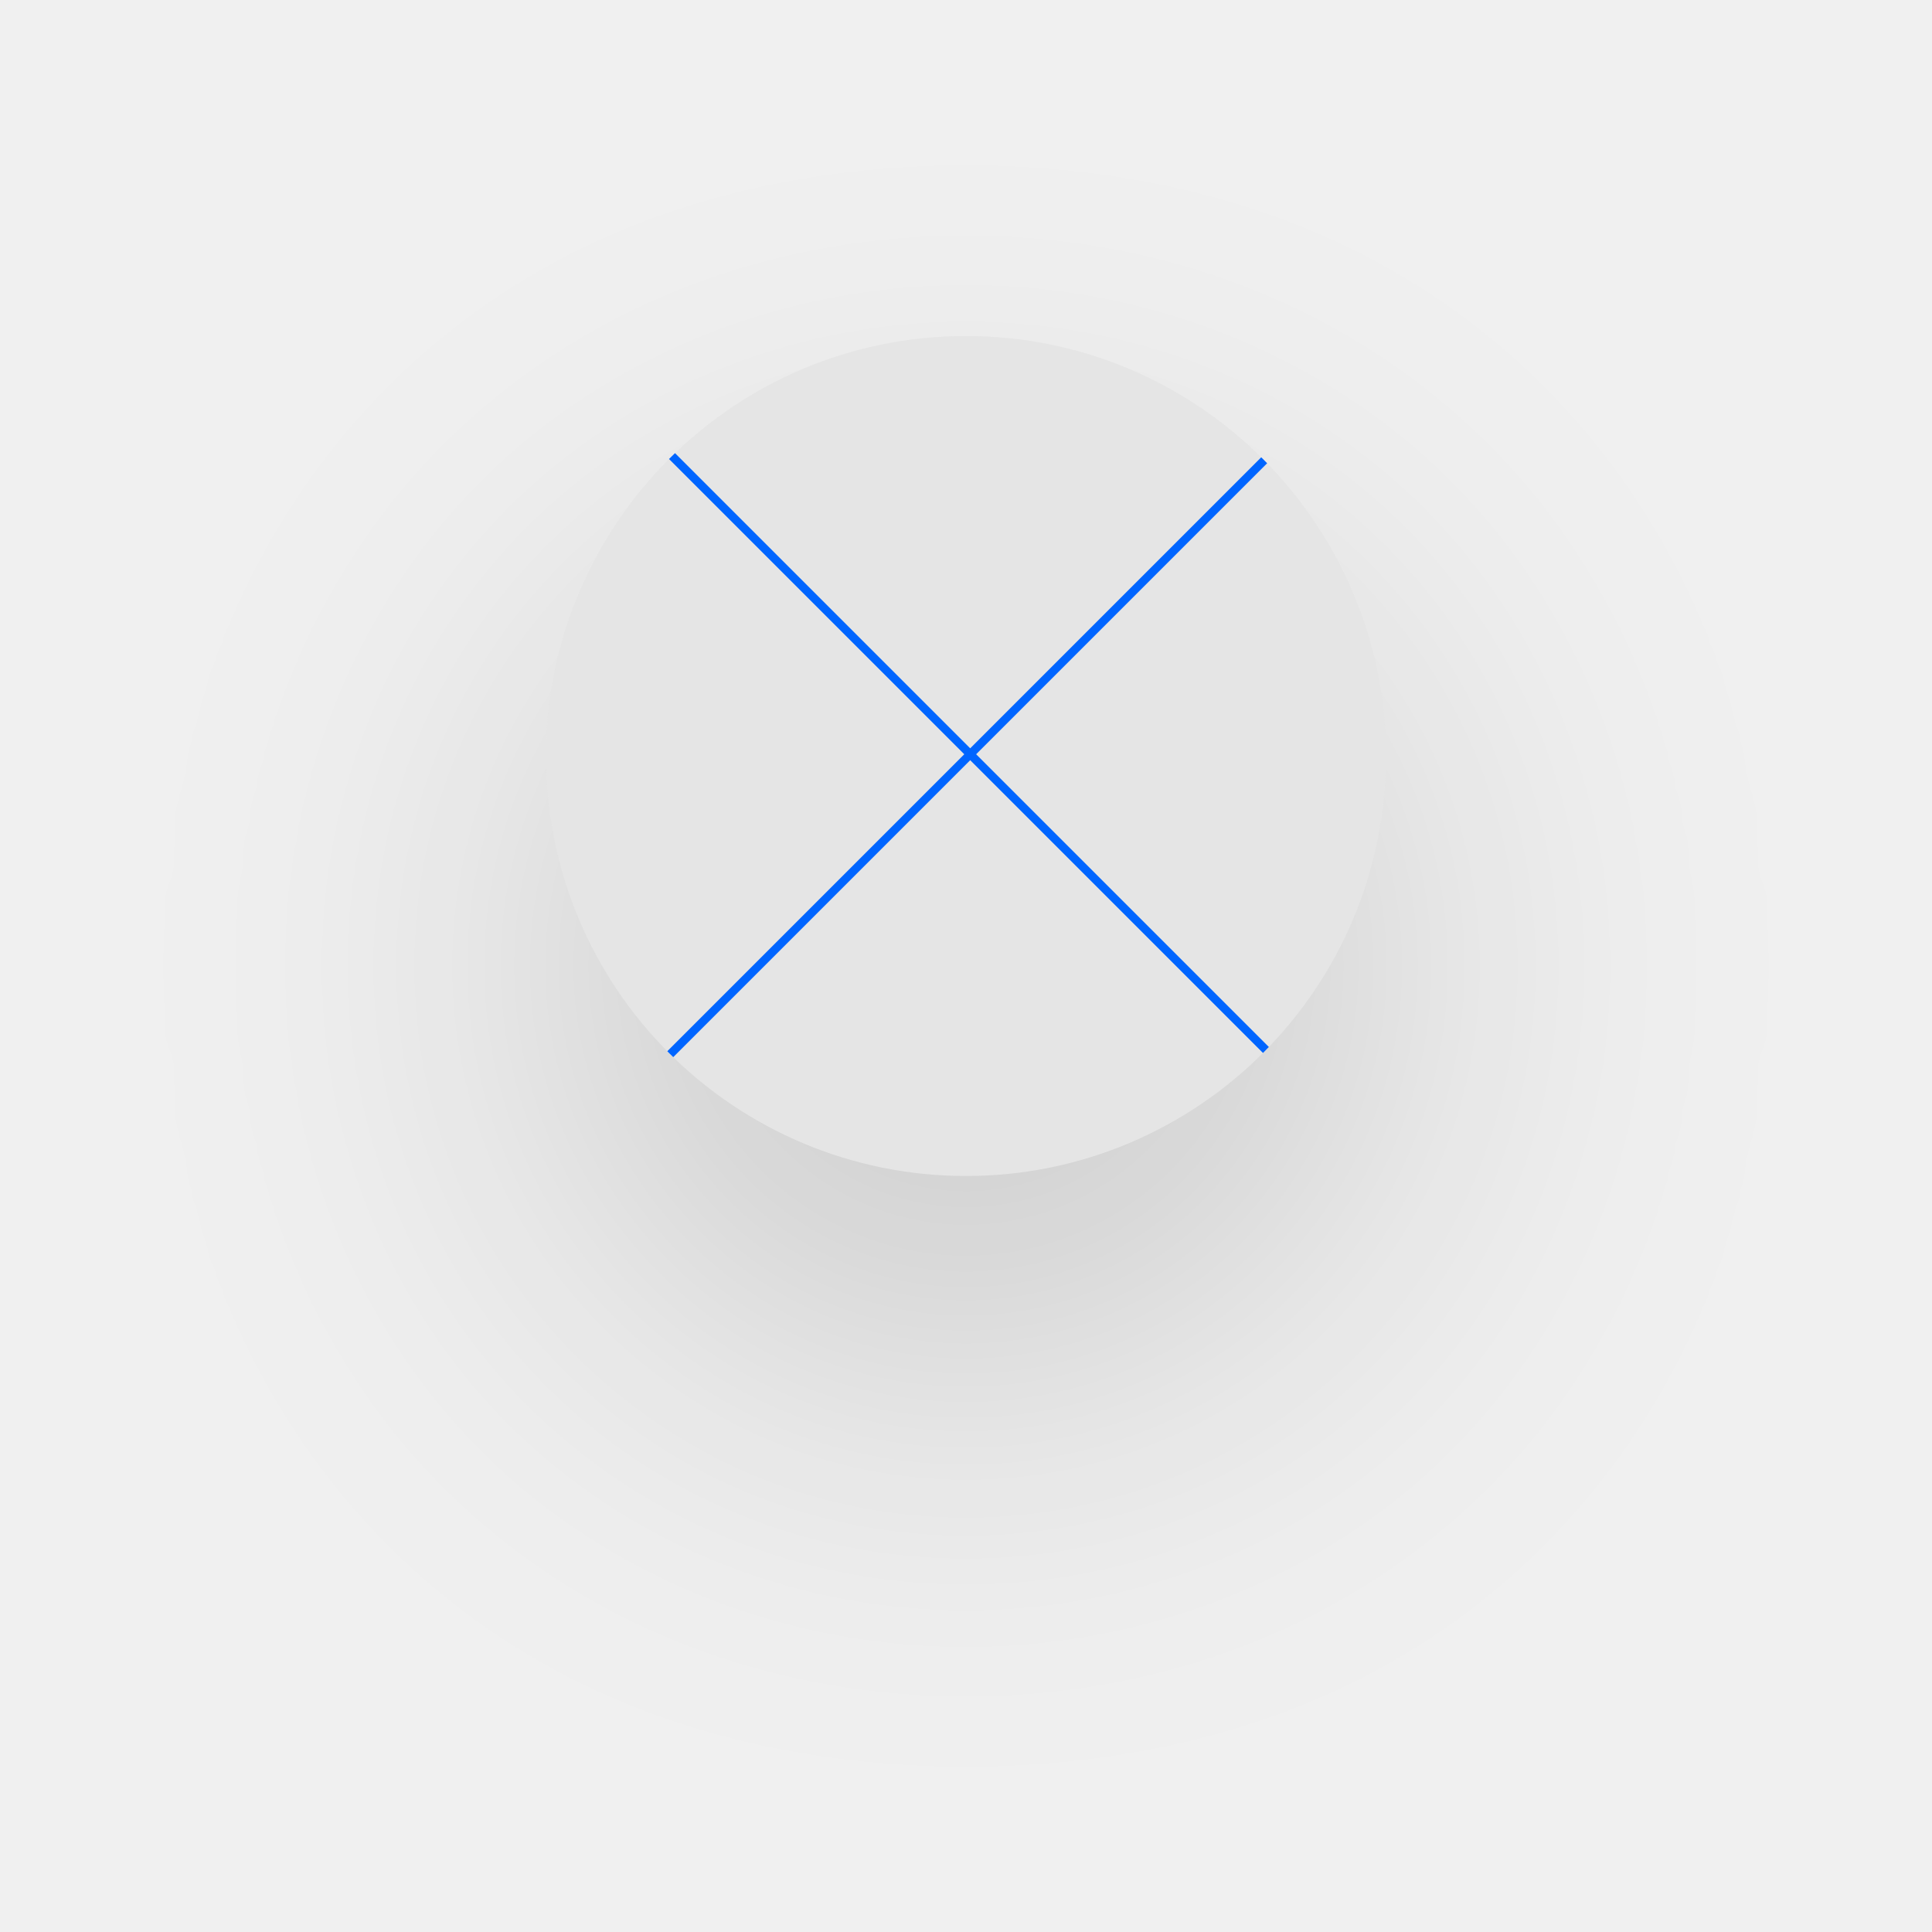
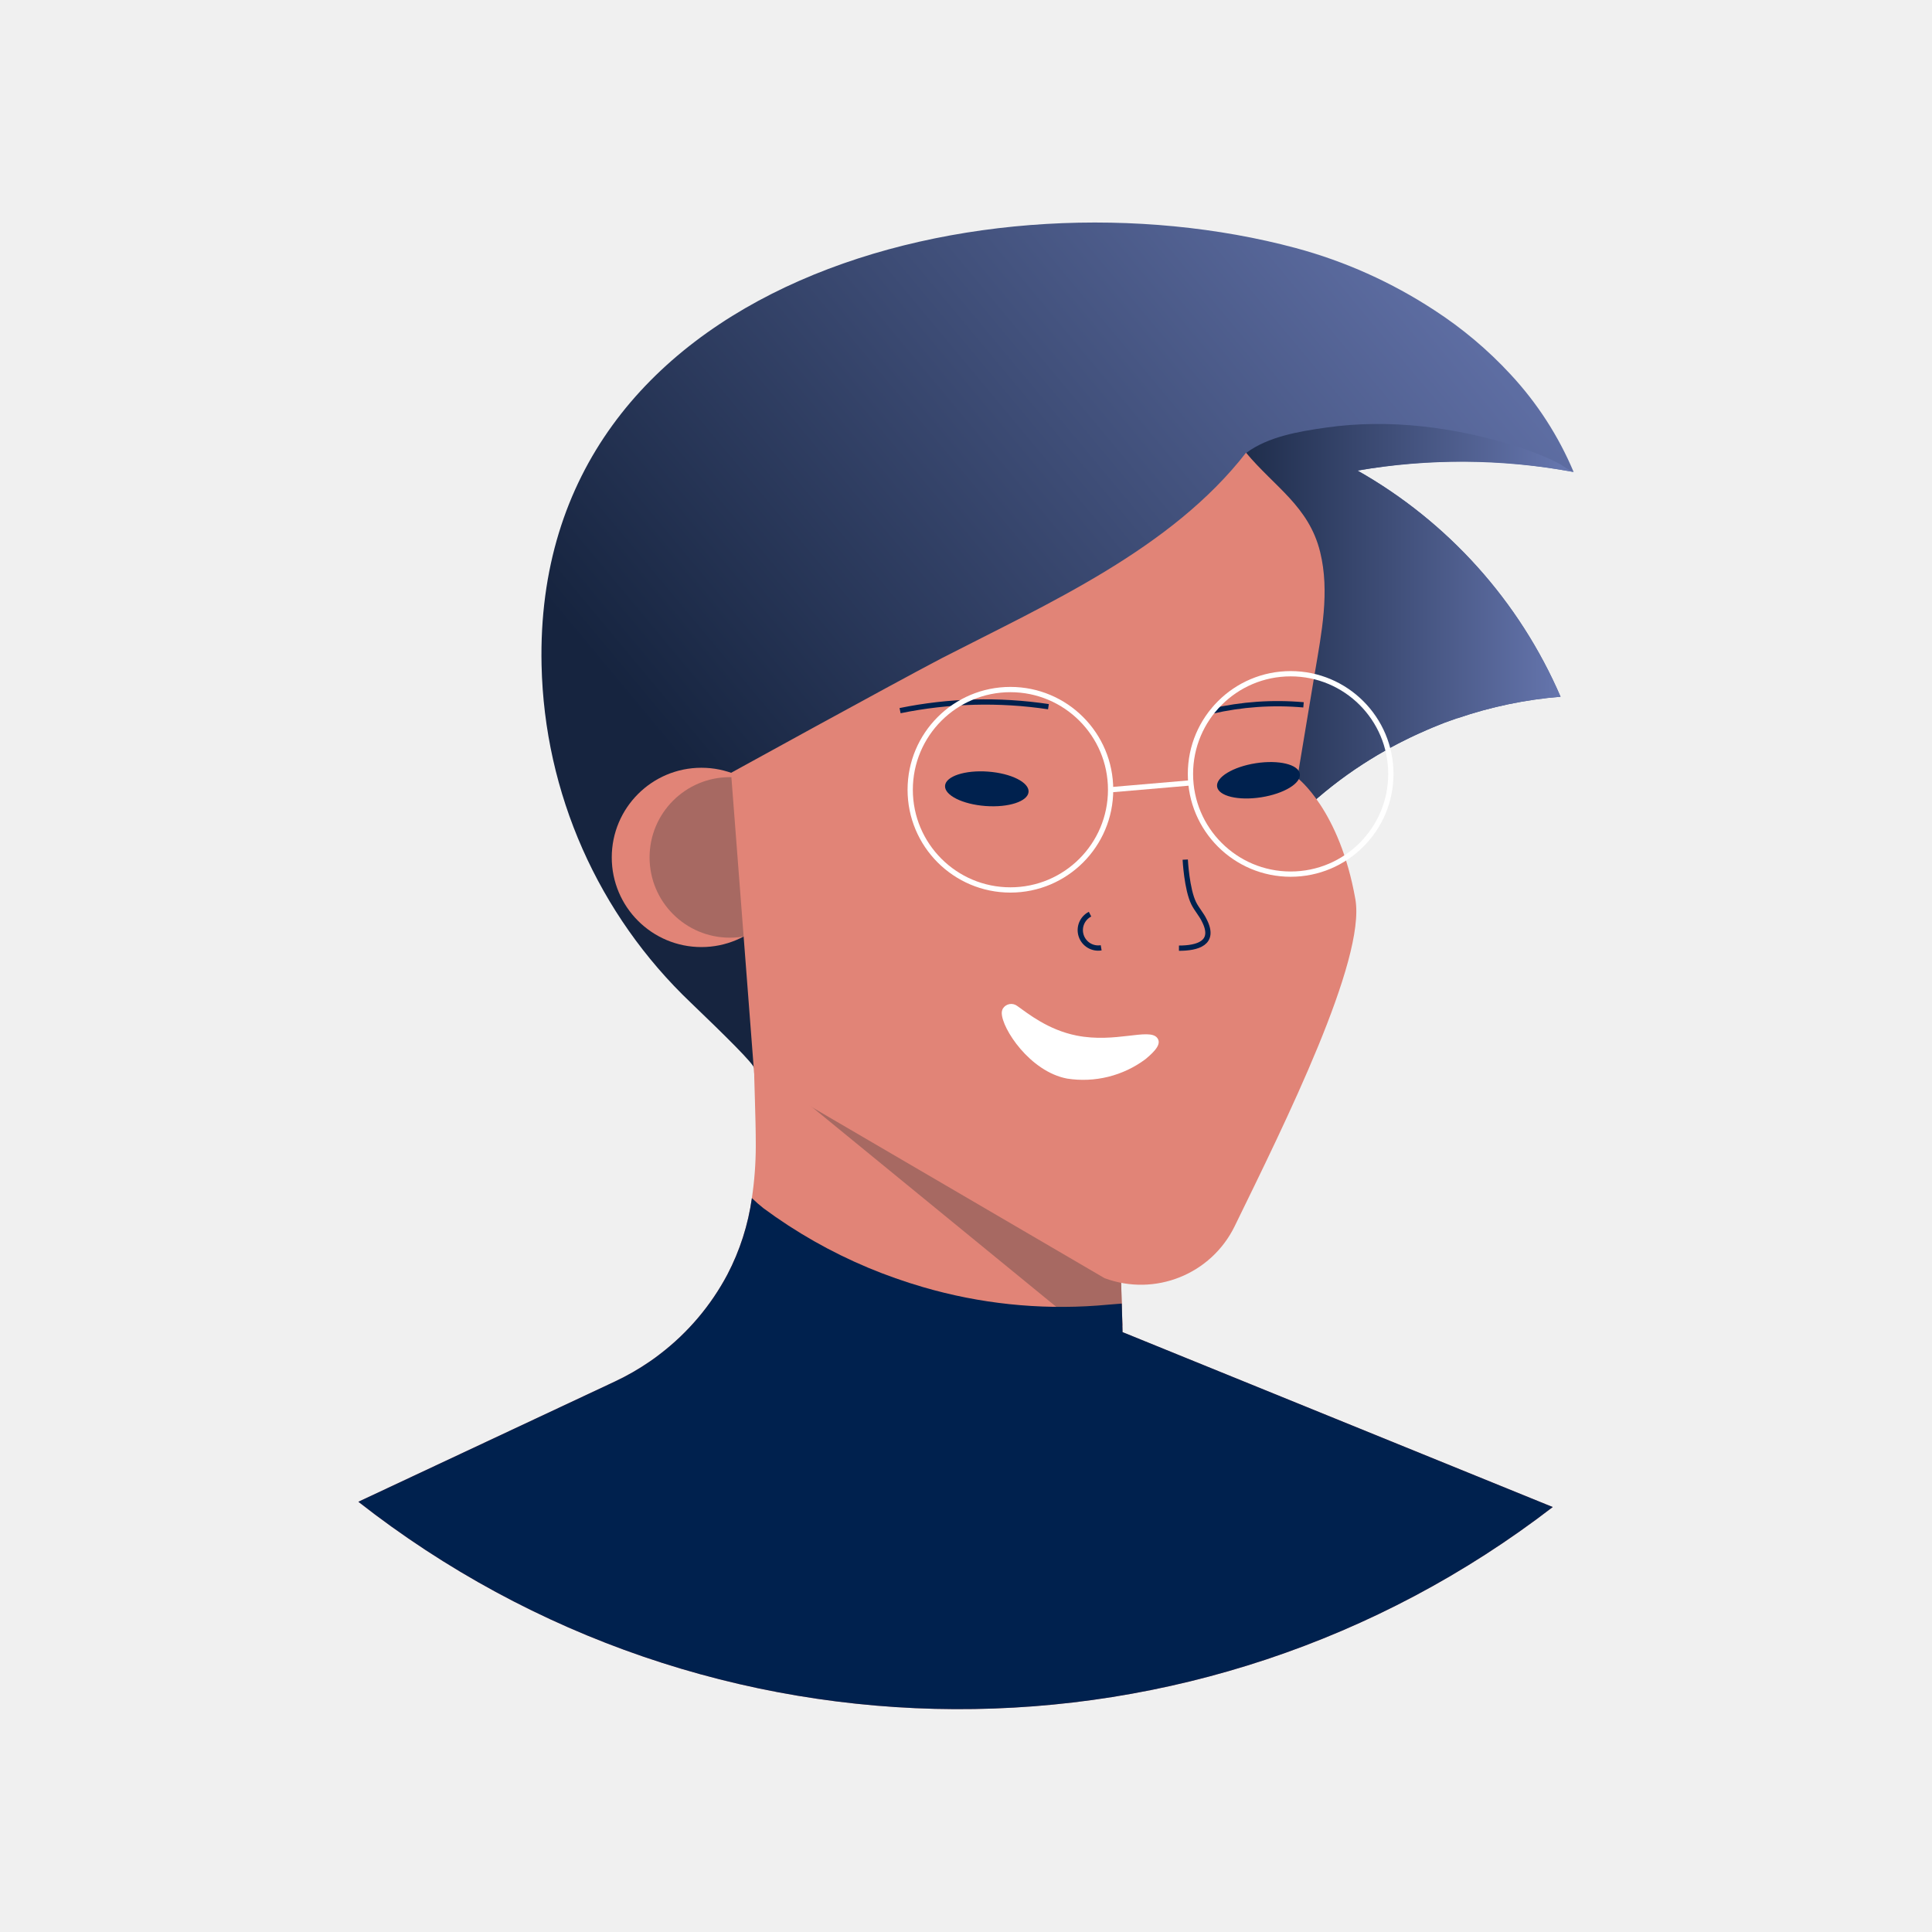
- <svg xmlns="http://www.w3.org/2000/svg" width="230" height="230" viewBox="0 0 230 230" fill="none">
-   <g filter="url(#filter0_d_5_52)">
-     <g clip-path="url(#clip0_5_52)">
-       <rect x="65" y="40" width="100" height="100" rx="50" fill="#E5E5E5" />
-       <line x1="66.354" y1="40.646" x2="165.354" y2="139.646" stroke="#0065FF" />
-       <line x1="65.646" y1="139.646" x2="164.646" y2="40.647" stroke="#0065FF" />
-     </g>
-   </g>
+ <svg xmlns="http://www.w3.org/2000/svg" xmlns:xlink="http://www.w3.org/1999/xlink" width="800px" height="800px" viewBox="0 0 366.34 366.34" id="Layer_1" data-name="Layer 1">
  <defs>
-     <filter id="filter0_d_5_52" x="0" y="0" width="230" height="230" filterUnits="userSpaceOnUse" color-interpolation-filters="sRGB">
-       <feFlood flood-opacity="0" result="BackgroundImageFix" />
-       <feColorMatrix in="SourceAlpha" type="matrix" values="0 0 0 0 0 0 0 0 0 0 0 0 0 0 0 0 0 0 127 0" result="hardAlpha" />
-       <feOffset dy="25" />
-       <feGaussianBlur stdDeviation="32.5" />
-       <feColorMatrix type="matrix" values="0 0 0 0 0 0 0 0 0 0 0 0 0 0 0 0 0 0 0.15 0" />
-       <feBlend mode="normal" in2="BackgroundImageFix" result="effect1_dropShadow_5_52" />
-       <feBlend mode="normal" in="SourceGraphic" in2="effect1_dropShadow_5_52" result="shape" />
-     </filter>
-     <clipPath id="clip0_5_52">
-       <rect x="65" y="40" width="100" height="100" rx="50" fill="white" />
-     </clipPath>
+     <style>.cls-1{fill:#e18477;}.cls-2{fill:#a76962;}.cls-3{fill:url(#linear-gradient);}.cls-4{fill:url(#linear-gradient-2);}.cls-5,.cls-7{fill:none;stroke-miterlimit:10;}.cls-5{stroke:#00214e;}.cls-6{fill:#00214e;}.cls-7{stroke:#ffffff;}.cls-8{fill:#ffffff;}</style>
+     <linearGradient id="linear-gradient" x1="140.91" y1="159.12" x2="288.5" y2="36.28" gradientUnits="userSpaceOnUse">
+       <stop offset="0" stop-color="#16243f" />
+       <stop offset="1" stop-color="#6878b1" />
+     </linearGradient>
+     <linearGradient id="linear-gradient-2" x1="228.69" y1="124.59" x2="298.39" y2="124.59" xlink:href="#linear-gradient" />
  </defs>
+   <path class="cls-1" d="M294.43,285.76a184.56,184.56,0,0,1-226.48-1l48.66-22.81a46.83,46.83,0,0,0,6.65-3.82c.64-.44,1.28-.9,1.89-1.38a46.35,46.35,0,0,0,12.78-15.09,44.69,44.69,0,0,0,4.64-14.48,67.91,67.91,0,0,0,.74-9.91c0-5.72-.31-11.44-.37-17.17q-.06-4.76-.1-9.51l2,1,5.2,2.69,2.41.41,27.88,4.74,31.12,5.3.94,32,.31,10.46.15,5.08v.33l12.1,4.92Z" />
+   <path class="cls-2" d="M212.81,251.37a16,16,0,0,1-10.07-1.56L143.07,201c-.07-2.26-.13.11-.16-2.15q-.06-4.75-.1-9.51l2,1,5.2,2.69,2.41.41,27.88,4.74,31.12,5.3.94,32,.31,10.46.15,5.08v.33Z" />
+   <path class="cls-3" d="M257.43,89.23a90.48,90.48,0,0,1,38.48,42.88,80.12,80.12,0,0,0-19.49,4.06l-.06,0q-2.46.84-4.88,1.85l-1,.43-1.59.7,0,0c-.53.23-1.06.48-1.58.74s-1,.51-1.57.78-1,.53-1.55.81-.91.49-1.36.75c-1.08.6-2.14,1.23-3.18,1.88q-.62.38-1.23.78a78.68,78.68,0,0,0-11.25,8.83c-4.39,4.15-8.49,8.92-13,13.18a46.31,46.31,0,0,1-13.38,9.39c-9.64,4.15-20.79,6.55-30.8,10l-47,16.25c0-.74-5.32-6-12-12.41a91.07,91.07,0,0,1-28.3-64c-1.62-73.26,84.44-94.8,143-79.1A91.21,91.21,0,0,1,271.9,58.77,76,76,0,0,1,286.44,71,63.12,63.12,0,0,1,298.39,89.5l-.79-.14A112.73,112.73,0,0,0,257.43,89.23Z" />
+   <path class="cls-4" d="M295.91,132.11a80.12,80.12,0,0,0-19.49,4.06l-.06,0a47.36,47.36,0,0,0-4.88,1.85l-1,.43-1.61.72c-.53.24-1.05.48-1.58.74s-1,.51-1.57.78-1,.53-1.55.81-.91.49-1.36.75c-1.08.6-2.14,1.23-3.18,1.88l-1.23.78a78.68,78.68,0,0,0-11.25,8.83c-4.39,4.15-8.49,8.92-13,13.18-1.46.6-2.91,1.23-4.36,1.86.18-.08-1.15-17-1.11-18.71a110.5,110.5,0,0,1,2.23-19.44c2.54-12.31.92-23.76,3.37-36.38a80.44,80.44,0,0,1,2-8.35c4.18-3.12,10-4.08,15.07-4.81C263.5,79.34,276,81,287.69,84.68a57.24,57.24,0,0,1,5.69,2.14c.88.39,1.74.81,2.59,1.26a12.24,12.24,0,0,0,2.42,1.42,117.17,117.17,0,0,0-41-.27A90.48,90.48,0,0,1,295.91,132.11Z" />
+   <circle class="cls-1" cx="133" cy="162.58" r="17" />
+   <circle class="cls-2" cx="138.39" cy="162.58" r="15.22" />
+   <path class="cls-1" d="M138.62,146.54l4.38,57,66.44,38.82a19.77,19.77,0,0,0,24.68-9.86c9.56-19.58,24.9-50.49,22.88-62-3-17-11-23-11-23q1.67-10,3.32-19.94c1.26-7.51,2.86-15.35,1-22.9-2.13-8.65-8.67-12.35-14.05-18.82-14.16,18.24-37.44,28.55-57.77,39C168,130.36,138.62,146.54,138.62,146.54Z" />
+   <path class="cls-5" d="M170.67,134.75A80.57,80.57,0,0,1,198.8,134" />
+   <path class="cls-5" d="M229.72,134.86a55.64,55.64,0,0,1,17.45-1.21" />
+   <path class="cls-5" d="M206.69,173.34a3.4,3.4,0,0,0,2.11,6.38" />
+   <path class="cls-5" d="M224.74,163s.29,5.65,1.62,8.3c.57,1.14,1.46,2.1,2,3.24,2.21,4.33-1.36,5.25-4.81,5.25" />
+   <path class="cls-6" d="M294.43,285.76a184.56,184.56,0,0,1-226.48-1l48.66-22.81a46.83,46.83,0,0,0,6.65-3.82c.64-.44,1.28-.9,1.89-1.38a46.35,46.35,0,0,0,12.78-15.09,44.69,44.69,0,0,0,4.64-14.48,28.66,28.66,0,0,0,2.22,1.94,95.14,95.14,0,0,0,19.82,11.26,99,99,0,0,0,10.46,3.69,93.52,93.52,0,0,0,33,3.49c1.54-.12,3.09-.27,4.63-.38l.15,5.08v.33l12.1,4.92Z" />
+   <circle class="cls-7" cx="191.59" cy="149.75" r="19" />
+   <circle class="cls-7" cx="244.73" cy="146.75" r="19" />
+   <line class="cls-7" x1="210.59" y1="149.75" x2="225.73" y2="148.45" />
+   <path class="cls-8" d="M190.17,191.23a1.87,1.87,0,0,1,2.69-.5c2.07,1.46,5.88,4.56,11.28,5.63,7.36,1.47,13.74-1.48,15.27.42.86,1.07-.19,2.38-2.2,4.05a19.75,19.75,0,0,1-14.86,3.69c-7.08-1.33-12.4-9.53-12.4-12.44A1.79,1.79,0,0,1,190.17,191.23Z" />
+   <ellipse class="cls-6" cx="187.13" cy="149.58" rx="3.27" ry="7.94" transform="translate(24.14 325.16) rotate(-85.77)" />
+   <ellipse class="cls-6" cx="238.63" cy="147.94" rx="7.94" ry="3.27" transform="translate(-19.94 38.53) rotate(-8.86)" />
</svg>
